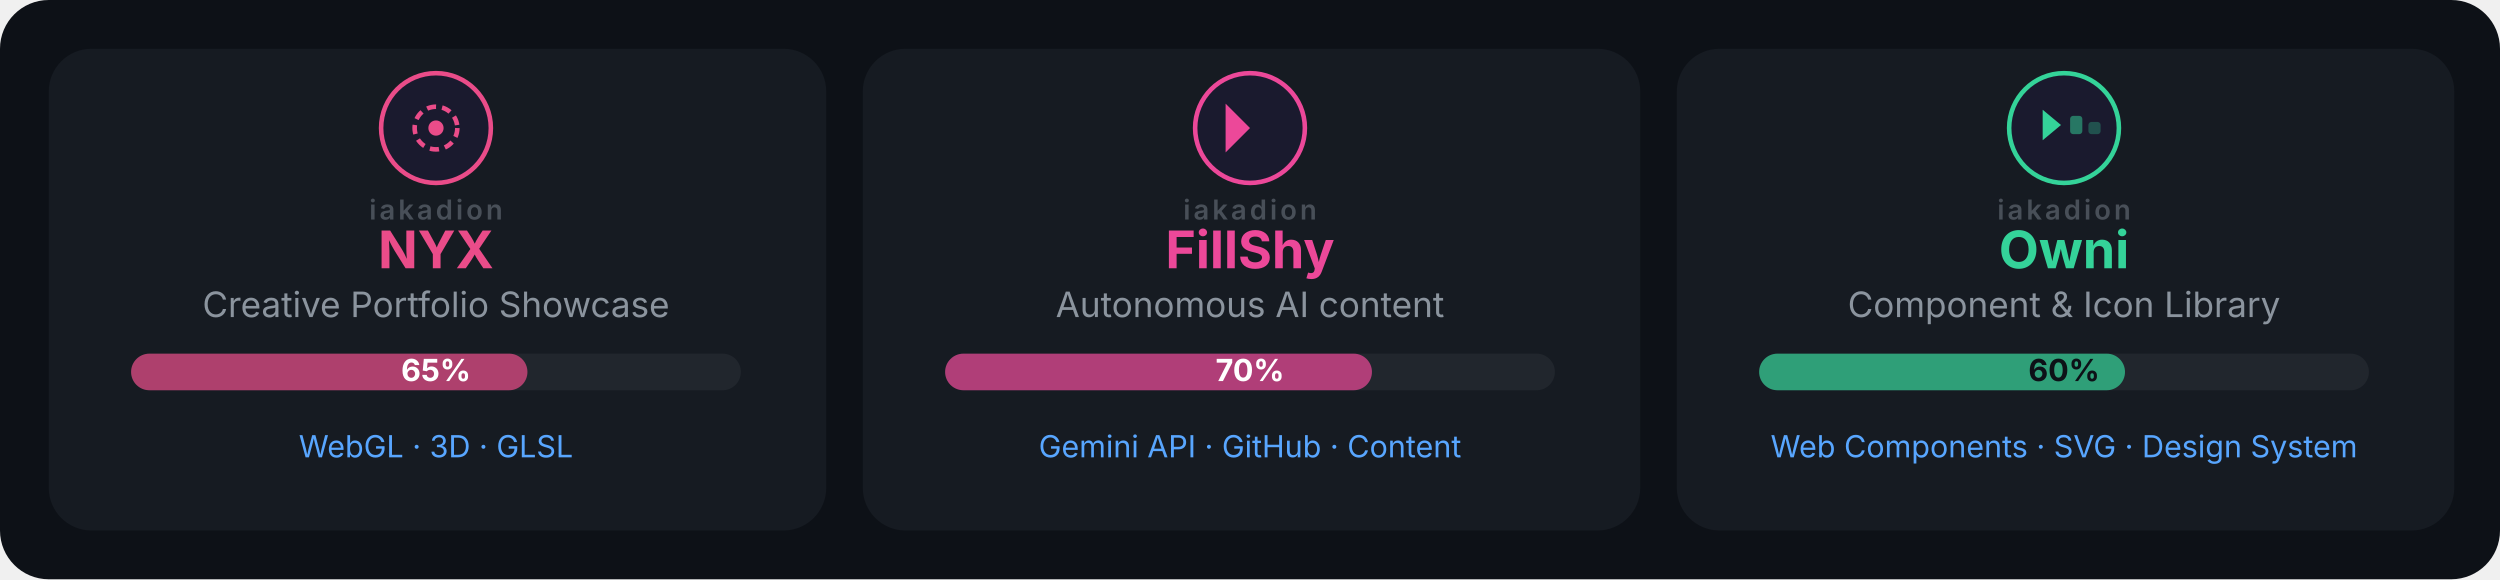
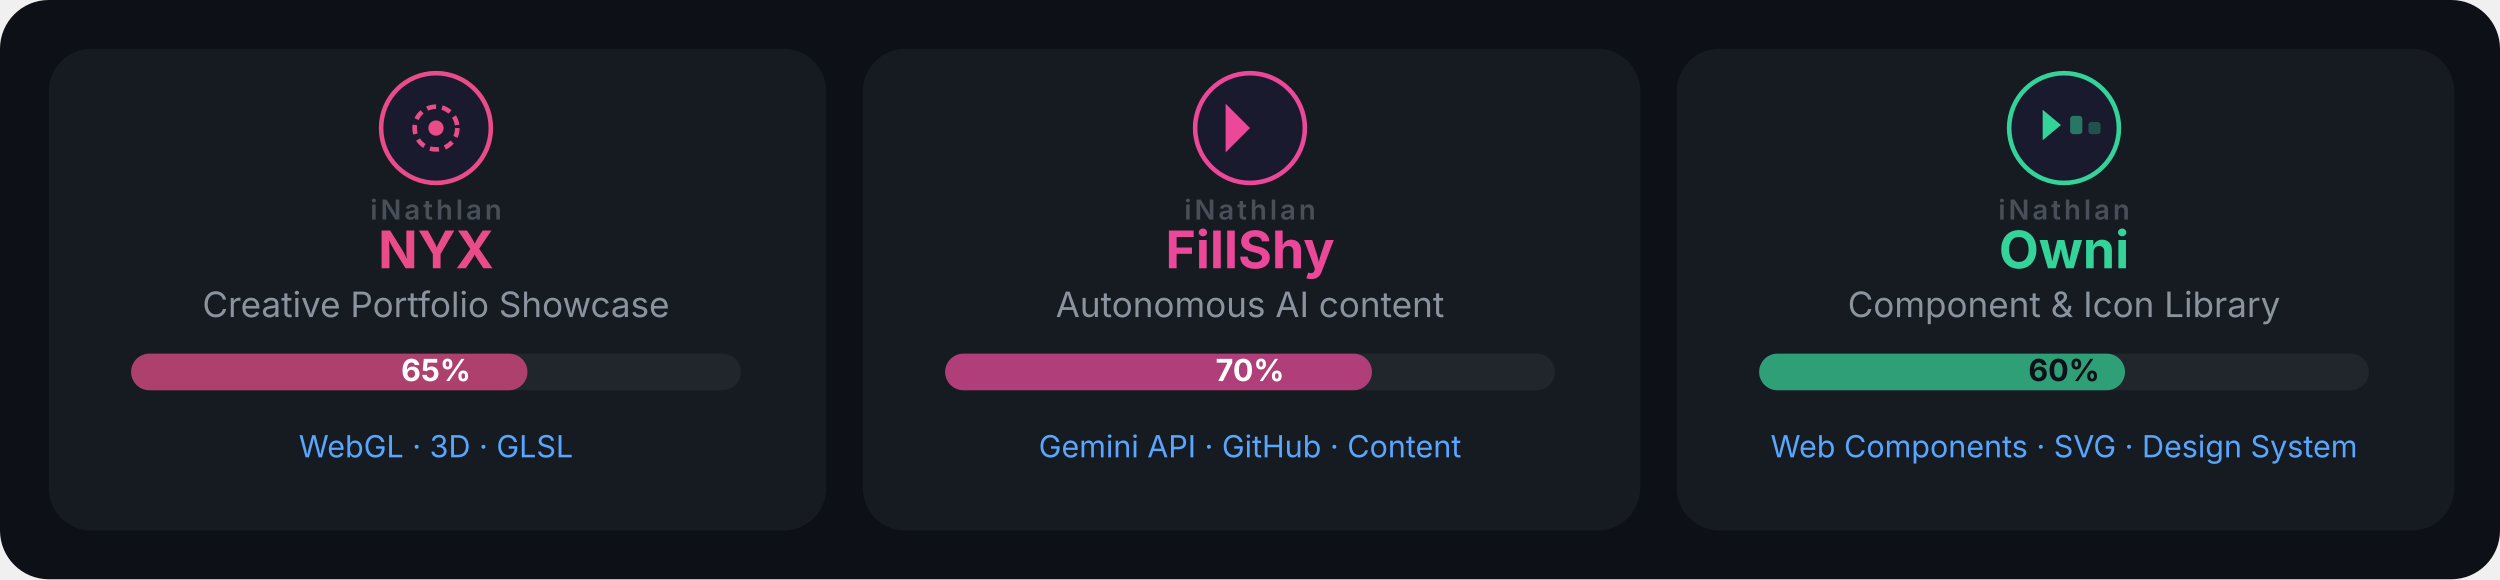
<svg xmlns="http://www.w3.org/2000/svg" width="820" height="190" viewBox="0 0 820 190">
  <style>
    text { font-family: 'Inter','Segoe UI',system-ui,sans-serif; }
    .pname { font-size: 17px; font-weight: 700; }
    .pdesc { font-size: 11.5px; fill: #8b949e; }
    .ptag { font-size: 10px; fill: #58a6ff; }
    .pct { font-size: 10px; font-weight: 700; }
    .porg { font-size: 9px; fill: #484f58; font-weight: 600; letter-spacing: 1px; }
  </style>
  <rect width="820" height="190" rx="16" fill="#0d1117" />
  <rect x="16" y="16" width="255" height="158" rx="14" fill="#161b22" />
  <circle cx="143" cy="42" r="18" fill="#1a1a2e" stroke="#EA4C89" stroke-width="1.5" />
  <circle cx="143" cy="42" r="7" fill="none" stroke="#EA4C89" stroke-width="1.5" stroke-dasharray="3 2" />
  <circle cx="143" cy="42" r="2.5" fill="#EA4C89" />
-   <text x="143" y="72" text-anchor="middle" class="porg">iakadion</text>
+   <text x="143" y="72" text-anchor="middle" class="porg">iNathlan</text>
  <text x="143" y="88" text-anchor="middle" class="pname" fill="#EA4C89">NYX</text>
  <text x="143" y="104" text-anchor="middle" class="pdesc">Creative Portfolio Showcase</text>
  <rect x="43" y="116" width="200" height="12" rx="6" fill="#21262d" />
  <rect x="43" y="116" width="130" height="12" rx="6" fill="#EA4C89" opacity="0.7" />
  <text x="143" y="125" text-anchor="middle" class="pct" fill="#fff">65%</text>
  <text x="143" y="150" text-anchor="middle" class="ptag">WebGL · 3D · GLSL</text>
  <rect x="283" y="16" width="255" height="158" rx="14" fill="#161b22" />
  <circle cx="410" cy="42" r="18" fill="#1a1a2e" stroke="#ec4899" stroke-width="1.5" />
  <path d="M402 34v16l8-8z" fill="#ec4899" />
-   <text x="410" y="72" text-anchor="middle" class="porg">iakadion</text>
+   <text x="410" y="72" text-anchor="middle" class="porg">iNathlan</text>
  <text x="410" y="88" text-anchor="middle" class="pname" fill="#ec4899">FillShy</text>
  <text x="410" y="104" text-anchor="middle" class="pdesc">Autonomous AI content</text>
  <rect x="310" y="116" width="200" height="12" rx="6" fill="#21262d" />
  <rect x="310" y="116" width="140" height="12" rx="6" fill="#ec4899" opacity="0.7" />
  <text x="410" y="125" text-anchor="middle" class="pct" fill="#fff">70%</text>
  <text x="410" y="150" text-anchor="middle" class="ptag">Gemini API · GitHub · Content</text>
  <rect x="550" y="16" width="255" height="158" rx="14" fill="#161b22" />
  <circle cx="677" cy="42" r="18" fill="#1a1a2e" stroke="#34d399" stroke-width="1.5" />
  <path d="M670 36v10l6-5z" fill="#34d399" />
  <rect x="679" y="38" width="4" height="6" rx="1" fill="#34d399" opacity="0.5" />
  <rect x="685" y="40" width="4" height="4" rx="1" fill="#34d399" opacity="0.3" />
-   <text x="677" y="72" text-anchor="middle" class="porg">iakadion</text>
+   <text x="677" y="72" text-anchor="middle" class="porg">iNathlan</text>
  <text x="677" y="88" text-anchor="middle" class="pname" fill="#34d399">Owni</text>
  <text x="677" y="104" text-anchor="middle" class="pdesc">Component &amp; Icon Library</text>
  <rect x="577" y="116" width="200" height="12" rx="6" fill="#21262d" />
  <rect x="577" y="116" width="120" height="12" rx="6" fill="#34d399" opacity="0.7" />
  <text x="677" y="125" text-anchor="middle" class="pct" fill="#0d1117">60%</text>
  <text x="677" y="150" text-anchor="middle" class="ptag">Web Components · SVG · Design System</text>
</svg>
